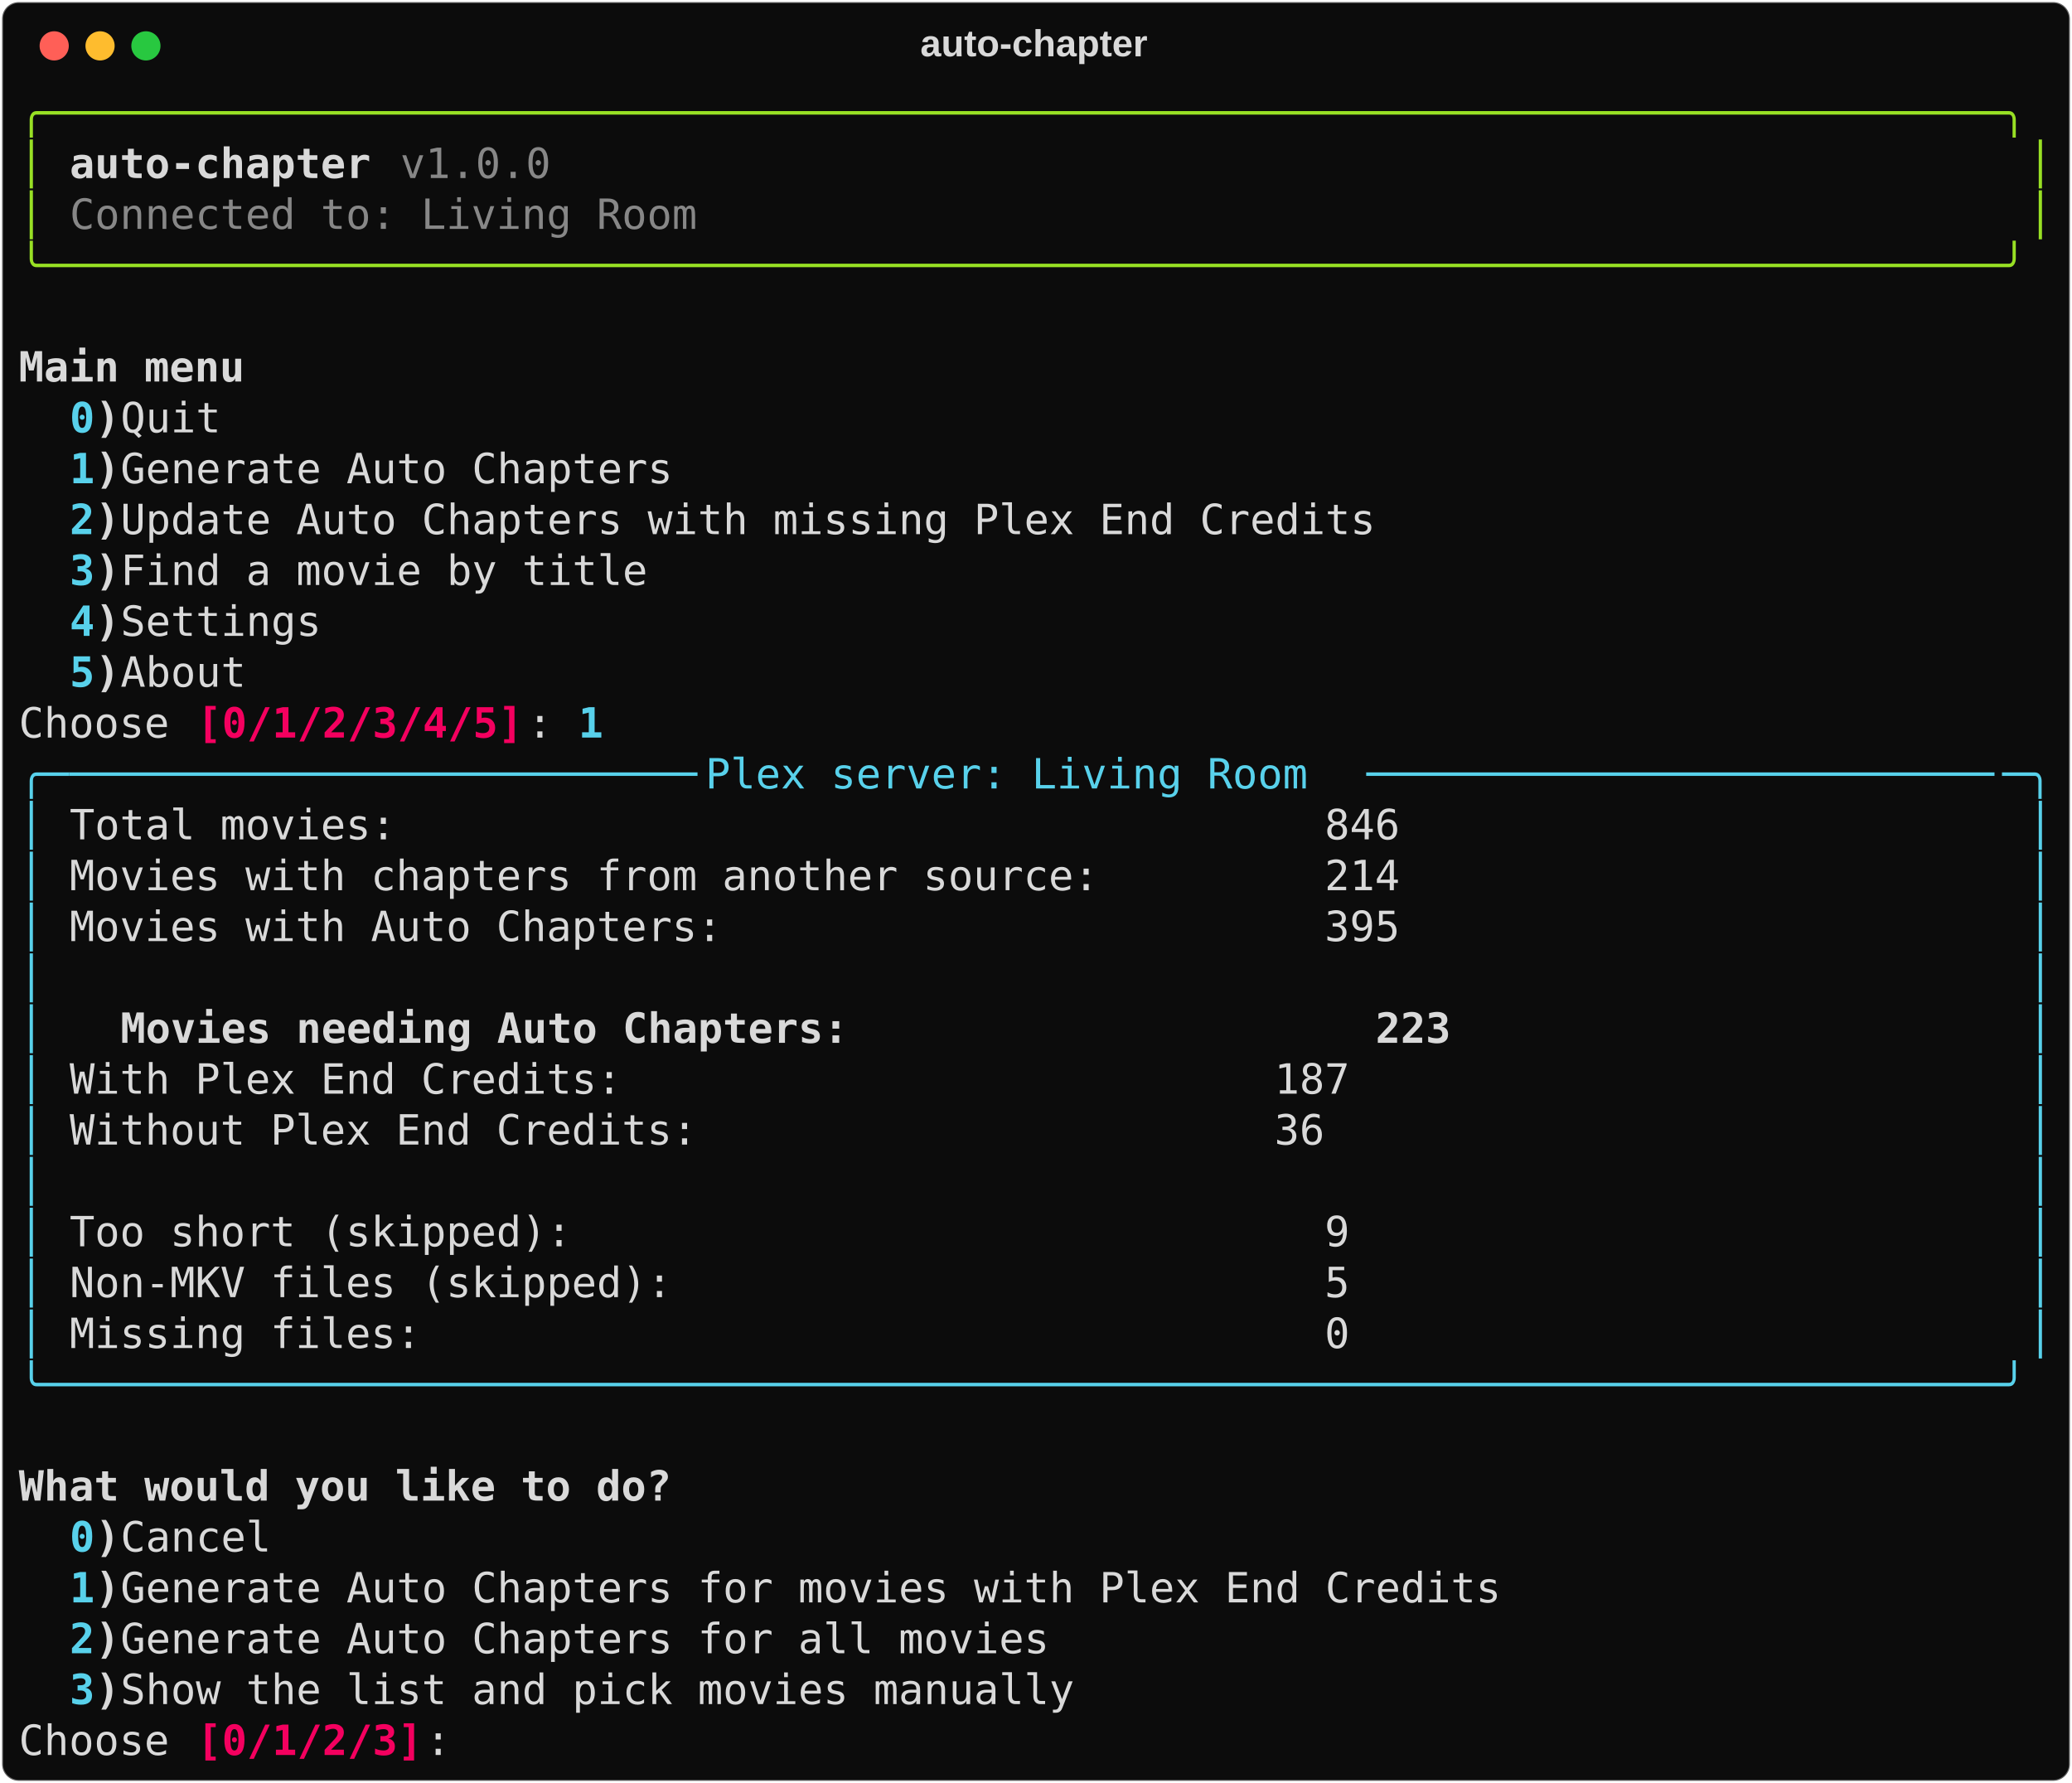
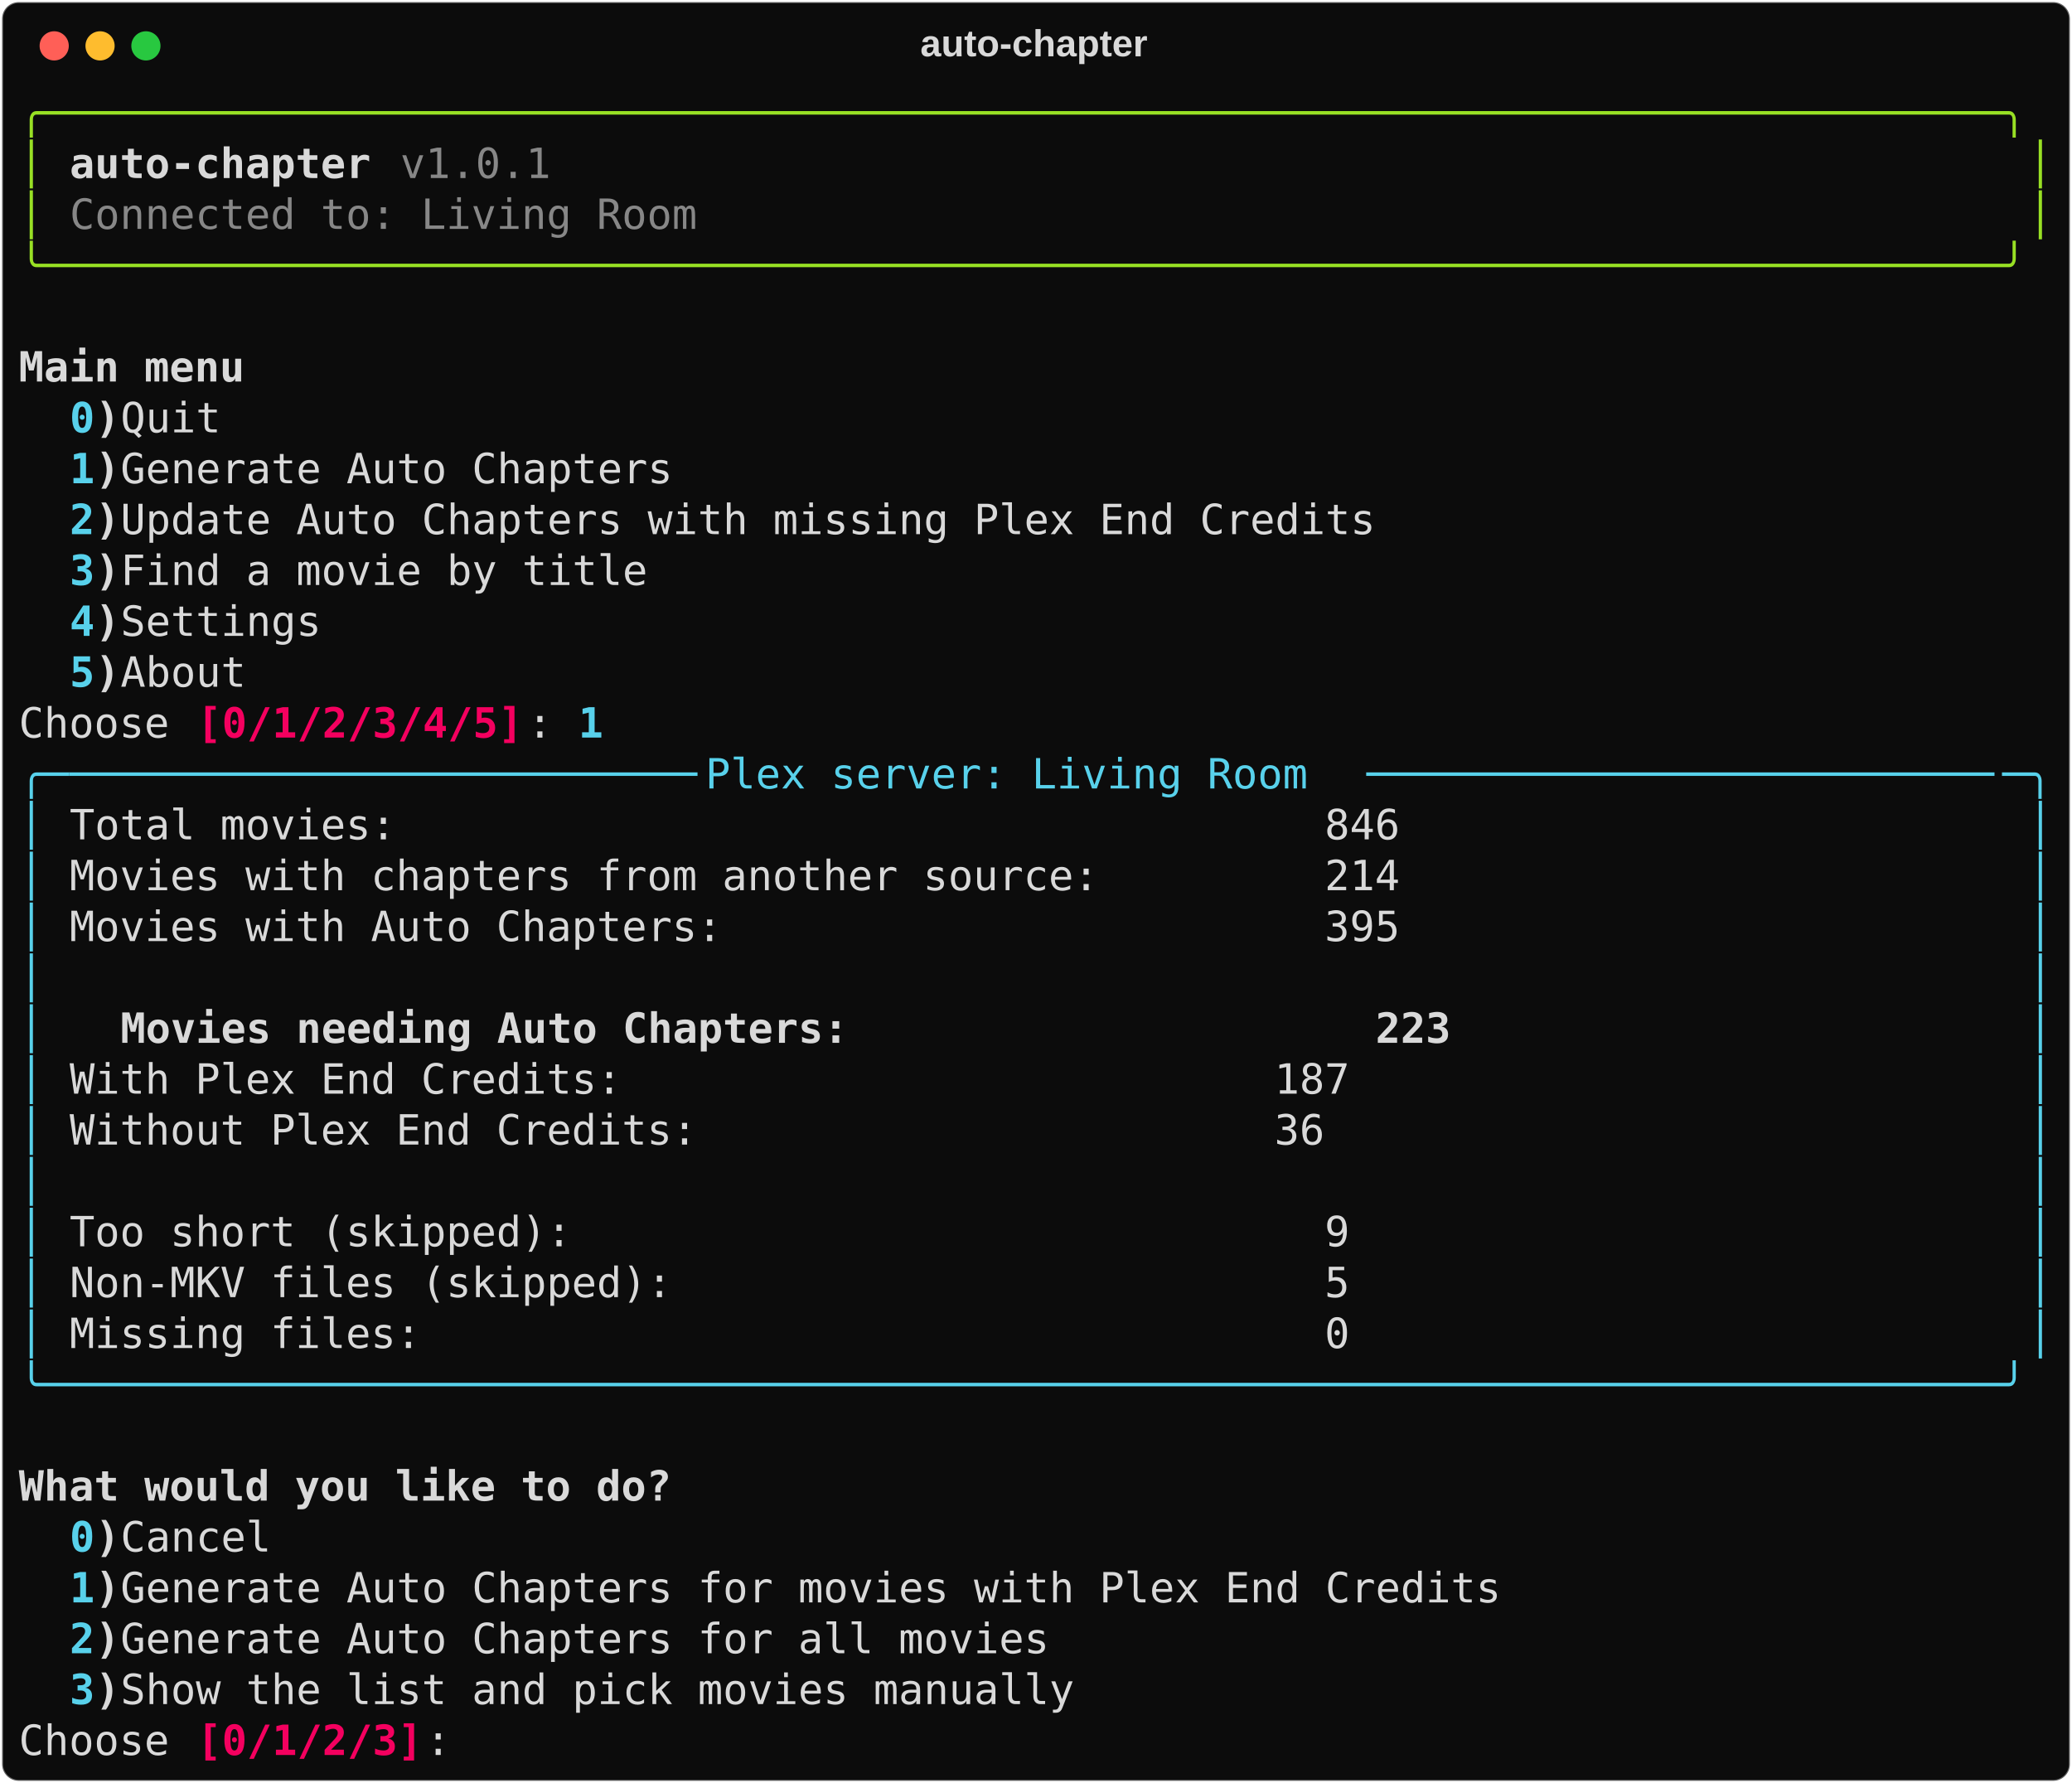
<svg xmlns="http://www.w3.org/2000/svg" class="rich-terminal" viewBox="0 0 994 855.2">
  <style>

    @font-face {
        font-family: "Fira Code";
        src: local("FiraCode-Regular"),
                url("https://cdnjs.cloudflare.com/ajax/libs/firacode/6.2.0/woff2/FiraCode-Regular.woff2") format("woff2"),
                url("https://cdnjs.cloudflare.com/ajax/libs/firacode/6.2.0/woff/FiraCode-Regular.woff") format("woff");
        font-style: normal;
        font-weight: 400;
    }
    @font-face {
        font-family: "Fira Code";
        src: local("FiraCode-Bold"),
                url("https://cdnjs.cloudflare.com/ajax/libs/firacode/6.2.0/woff2/FiraCode-Bold.woff2") format("woff2"),
                url("https://cdnjs.cloudflare.com/ajax/libs/firacode/6.2.0/woff/FiraCode-Bold.woff") format("woff");
        font-style: bold;
        font-weight: 700;
    }

-     .terminal-234040156-matrix {
+     .terminal-744827741-matrix {
        font-family: Fira Code, monospace;
        font-size: 20px;
        line-height: 24.4px;
        font-variant-east-asian: full-width;
    }

-     .terminal-234040156-title {
+     .terminal-744827741-title {
        font-size: 18px;
        font-weight: bold;
        font-family: arial;
    }

-     .terminal-234040156-r1 { fill: #98e024 }
- .terminal-234040156-r2 { fill: #d9d9d9 }
- .terminal-234040156-r3 { fill: #d9d9d9;font-weight: bold }
- .terminal-234040156-r4 { fill: #878787 }
- .terminal-234040156-r5 { fill: #58d1eb;font-weight: bold }
- .terminal-234040156-r6 { fill: #f4005f;font-weight: bold }
- .terminal-234040156-r7 { fill: #58d1eb }
+     .terminal-744827741-r1 { fill: #98e024 }
+ .terminal-744827741-r2 { fill: #d9d9d9 }
+ .terminal-744827741-r3 { fill: #d9d9d9;font-weight: bold }
+ .terminal-744827741-r4 { fill: #878787 }
+ .terminal-744827741-r5 { fill: #58d1eb;font-weight: bold }
+ .terminal-744827741-r6 { fill: #f4005f;font-weight: bold }
+ .terminal-744827741-r7 { fill: #58d1eb }
    </style>
  <defs>
-     <clipPath id="terminal-234040156-clip-terminal">
+     <clipPath id="terminal-744827741-clip-terminal">
      <rect x="0" y="0" width="975.0" height="804.2" />
    </clipPath>
-     <clipPath id="terminal-234040156-line-0">
+     <clipPath id="terminal-744827741-line-0">
      <rect x="0" y="1.5" width="976" height="24.65" />
    </clipPath>
-     <clipPath id="terminal-234040156-line-1">
+     <clipPath id="terminal-744827741-line-1">
      <rect x="0" y="25.9" width="976" height="24.65" />
    </clipPath>
-     <clipPath id="terminal-234040156-line-2">
+     <clipPath id="terminal-744827741-line-2">
      <rect x="0" y="50.3" width="976" height="24.65" />
    </clipPath>
-     <clipPath id="terminal-234040156-line-3">
+     <clipPath id="terminal-744827741-line-3">
      <rect x="0" y="74.7" width="976" height="24.65" />
    </clipPath>
-     <clipPath id="terminal-234040156-line-4">
+     <clipPath id="terminal-744827741-line-4">
      <rect x="0" y="99.1" width="976" height="24.65" />
    </clipPath>
-     <clipPath id="terminal-234040156-line-5">
+     <clipPath id="terminal-744827741-line-5">
      <rect x="0" y="123.5" width="976" height="24.65" />
    </clipPath>
-     <clipPath id="terminal-234040156-line-6">
+     <clipPath id="terminal-744827741-line-6">
      <rect x="0" y="147.9" width="976" height="24.65" />
    </clipPath>
-     <clipPath id="terminal-234040156-line-7">
+     <clipPath id="terminal-744827741-line-7">
      <rect x="0" y="172.3" width="976" height="24.65" />
    </clipPath>
-     <clipPath id="terminal-234040156-line-8">
+     <clipPath id="terminal-744827741-line-8">
      <rect x="0" y="196.7" width="976" height="24.65" />
    </clipPath>
-     <clipPath id="terminal-234040156-line-9">
+     <clipPath id="terminal-744827741-line-9">
      <rect x="0" y="221.1" width="976" height="24.65" />
    </clipPath>
-     <clipPath id="terminal-234040156-line-10">
+     <clipPath id="terminal-744827741-line-10">
      <rect x="0" y="245.5" width="976" height="24.65" />
    </clipPath>
-     <clipPath id="terminal-234040156-line-11">
+     <clipPath id="terminal-744827741-line-11">
      <rect x="0" y="269.9" width="976" height="24.65" />
    </clipPath>
-     <clipPath id="terminal-234040156-line-12">
+     <clipPath id="terminal-744827741-line-12">
      <rect x="0" y="294.3" width="976" height="24.65" />
    </clipPath>
-     <clipPath id="terminal-234040156-line-13">
+     <clipPath id="terminal-744827741-line-13">
      <rect x="0" y="318.7" width="976" height="24.65" />
    </clipPath>
-     <clipPath id="terminal-234040156-line-14">
+     <clipPath id="terminal-744827741-line-14">
      <rect x="0" y="343.1" width="976" height="24.65" />
    </clipPath>
-     <clipPath id="terminal-234040156-line-15">
+     <clipPath id="terminal-744827741-line-15">
      <rect x="0" y="367.5" width="976" height="24.65" />
    </clipPath>
-     <clipPath id="terminal-234040156-line-16">
+     <clipPath id="terminal-744827741-line-16">
      <rect x="0" y="391.9" width="976" height="24.65" />
    </clipPath>
-     <clipPath id="terminal-234040156-line-17">
+     <clipPath id="terminal-744827741-line-17">
      <rect x="0" y="416.3" width="976" height="24.65" />
    </clipPath>
-     <clipPath id="terminal-234040156-line-18">
+     <clipPath id="terminal-744827741-line-18">
      <rect x="0" y="440.7" width="976" height="24.65" />
    </clipPath>
-     <clipPath id="terminal-234040156-line-19">
+     <clipPath id="terminal-744827741-line-19">
      <rect x="0" y="465.1" width="976" height="24.65" />
    </clipPath>
-     <clipPath id="terminal-234040156-line-20">
+     <clipPath id="terminal-744827741-line-20">
      <rect x="0" y="489.5" width="976" height="24.65" />
    </clipPath>
-     <clipPath id="terminal-234040156-line-21">
+     <clipPath id="terminal-744827741-line-21">
      <rect x="0" y="513.9" width="976" height="24.65" />
    </clipPath>
-     <clipPath id="terminal-234040156-line-22">
+     <clipPath id="terminal-744827741-line-22">
      <rect x="0" y="538.3" width="976" height="24.65" />
    </clipPath>
-     <clipPath id="terminal-234040156-line-23">
+     <clipPath id="terminal-744827741-line-23">
      <rect x="0" y="562.7" width="976" height="24.65" />
    </clipPath>
-     <clipPath id="terminal-234040156-line-24">
+     <clipPath id="terminal-744827741-line-24">
      <rect x="0" y="587.1" width="976" height="24.65" />
    </clipPath>
-     <clipPath id="terminal-234040156-line-25">
+     <clipPath id="terminal-744827741-line-25">
      <rect x="0" y="611.5" width="976" height="24.65" />
    </clipPath>
-     <clipPath id="terminal-234040156-line-26">
+     <clipPath id="terminal-744827741-line-26">
      <rect x="0" y="635.9" width="976" height="24.65" />
    </clipPath>
-     <clipPath id="terminal-234040156-line-27">
+     <clipPath id="terminal-744827741-line-27">
      <rect x="0" y="660.3" width="976" height="24.65" />
    </clipPath>
-     <clipPath id="terminal-234040156-line-28">
+     <clipPath id="terminal-744827741-line-28">
      <rect x="0" y="684.7" width="976" height="24.65" />
    </clipPath>
-     <clipPath id="terminal-234040156-line-29">
+     <clipPath id="terminal-744827741-line-29">
      <rect x="0" y="709.1" width="976" height="24.65" />
    </clipPath>
-     <clipPath id="terminal-234040156-line-30">
+     <clipPath id="terminal-744827741-line-30">
      <rect x="0" y="733.5" width="976" height="24.65" />
    </clipPath>
-     <clipPath id="terminal-234040156-line-31">
+     <clipPath id="terminal-744827741-line-31">
      <rect x="0" y="757.9" width="976" height="24.65" />
    </clipPath>
  </defs>
  <rect fill="#0c0c0c" stroke="rgba(255,255,255,0.35)" stroke-width="1" x="1" y="1" width="992" height="853.2" rx="8" />
-   <text class="terminal-234040156-title" fill="#d9d9d9" text-anchor="middle" x="496" y="27">auto-chapter</text>
+   <text class="terminal-744827741-title" fill="#d9d9d9" text-anchor="middle" x="496" y="27">auto-chapter</text>
  <g transform="translate(26,22)">
    <circle cx="0" cy="0" r="7" fill="#ff5f57" />
    <circle cx="22" cy="0" r="7" fill="#febc2e" />
    <circle cx="44" cy="0" r="7" fill="#28c840" />
  </g>
-   <g transform="translate(9, 41)" clip-path="url(#terminal-234040156-clip-terminal)">
-     <g class="terminal-234040156-matrix">
-       <text class="terminal-234040156-r1" x="0" y="20" textLength="976" clip-path="url(#terminal-234040156-line-0)">╭──────────────────────────────────────────────────────────────────────────────╮</text>
-       <text class="terminal-234040156-r2" x="976" y="20" textLength="12.2" clip-path="url(#terminal-234040156-line-0)">
- </text>
-       <text class="terminal-234040156-r1" x="0" y="44.4" textLength="12.2" clip-path="url(#terminal-234040156-line-1)">│</text>
-       <text class="terminal-234040156-r3" x="24.4" y="44.4" textLength="146.4" clip-path="url(#terminal-234040156-line-1)">auto-chapter</text>
-       <text class="terminal-234040156-r4" x="183" y="44.4" textLength="73.2" clip-path="url(#terminal-234040156-line-1)">v1.0.0</text>
-       <text class="terminal-234040156-r1" x="963.8" y="44.4" textLength="12.2" clip-path="url(#terminal-234040156-line-1)">│</text>
-       <text class="terminal-234040156-r2" x="976" y="44.4" textLength="12.2" clip-path="url(#terminal-234040156-line-1)">
- </text>
-       <text class="terminal-234040156-r1" x="0" y="68.8" textLength="12.2" clip-path="url(#terminal-234040156-line-2)">│</text>
-       <text class="terminal-234040156-r4" x="24.4" y="68.8" textLength="305" clip-path="url(#terminal-234040156-line-2)">Connected to: Living Room</text>
-       <text class="terminal-234040156-r1" x="963.8" y="68.8" textLength="12.2" clip-path="url(#terminal-234040156-line-2)">│</text>
-       <text class="terminal-234040156-r2" x="976" y="68.8" textLength="12.2" clip-path="url(#terminal-234040156-line-2)">
- </text>
-       <text class="terminal-234040156-r1" x="0" y="93.2" textLength="976" clip-path="url(#terminal-234040156-line-3)">╰──────────────────────────────────────────────────────────────────────────────╯</text>
-       <text class="terminal-234040156-r2" x="976" y="93.2" textLength="12.2" clip-path="url(#terminal-234040156-line-3)">
- </text>
-       <text class="terminal-234040156-r2" x="976" y="117.6" textLength="12.2" clip-path="url(#terminal-234040156-line-4)">
- </text>
-       <text class="terminal-234040156-r3" x="0" y="142" textLength="109.8" clip-path="url(#terminal-234040156-line-5)">Main menu</text>
-       <text class="terminal-234040156-r2" x="976" y="142" textLength="12.2" clip-path="url(#terminal-234040156-line-5)">
- </text>
-       <text class="terminal-234040156-r5" x="24.4" y="166.4" textLength="12.2" clip-path="url(#terminal-234040156-line-6)">0</text>
-       <text class="terminal-234040156-r3" x="36.6" y="166.4" textLength="12.2" clip-path="url(#terminal-234040156-line-6)">)</text>
-       <text class="terminal-234040156-r2" x="48.8" y="166.4" textLength="61" clip-path="url(#terminal-234040156-line-6)"> Quit</text>
-       <text class="terminal-234040156-r2" x="976" y="166.4" textLength="12.2" clip-path="url(#terminal-234040156-line-6)">
- </text>
-       <text class="terminal-234040156-r5" x="24.4" y="190.8" textLength="12.2" clip-path="url(#terminal-234040156-line-7)">1</text>
-       <text class="terminal-234040156-r3" x="36.6" y="190.8" textLength="12.2" clip-path="url(#terminal-234040156-line-7)">)</text>
-       <text class="terminal-234040156-r2" x="48.8" y="190.8" textLength="280.6" clip-path="url(#terminal-234040156-line-7)"> Generate Auto Chapters</text>
-       <text class="terminal-234040156-r2" x="976" y="190.8" textLength="12.2" clip-path="url(#terminal-234040156-line-7)">
- </text>
-       <text class="terminal-234040156-r5" x="24.4" y="215.2" textLength="12.2" clip-path="url(#terminal-234040156-line-8)">2</text>
-       <text class="terminal-234040156-r3" x="36.6" y="215.2" textLength="12.2" clip-path="url(#terminal-234040156-line-8)">)</text>
-       <text class="terminal-234040156-r2" x="48.8" y="215.2" textLength="622.2" clip-path="url(#terminal-234040156-line-8)"> Update Auto Chapters with missing Plex End Credits</text>
-       <text class="terminal-234040156-r2" x="976" y="215.2" textLength="12.2" clip-path="url(#terminal-234040156-line-8)">
- </text>
-       <text class="terminal-234040156-r5" x="24.4" y="239.6" textLength="12.2" clip-path="url(#terminal-234040156-line-9)">3</text>
-       <text class="terminal-234040156-r3" x="36.6" y="239.6" textLength="12.2" clip-path="url(#terminal-234040156-line-9)">)</text>
-       <text class="terminal-234040156-r2" x="48.8" y="239.6" textLength="268.4" clip-path="url(#terminal-234040156-line-9)"> Find a movie by title</text>
-       <text class="terminal-234040156-r2" x="976" y="239.6" textLength="12.2" clip-path="url(#terminal-234040156-line-9)">
- </text>
-       <text class="terminal-234040156-r5" x="24.4" y="264" textLength="12.2" clip-path="url(#terminal-234040156-line-10)">4</text>
-       <text class="terminal-234040156-r3" x="36.6" y="264" textLength="12.2" clip-path="url(#terminal-234040156-line-10)">)</text>
-       <text class="terminal-234040156-r2" x="48.8" y="264" textLength="109.8" clip-path="url(#terminal-234040156-line-10)"> Settings</text>
-       <text class="terminal-234040156-r2" x="976" y="264" textLength="12.2" clip-path="url(#terminal-234040156-line-10)">
- </text>
-       <text class="terminal-234040156-r5" x="24.4" y="288.4" textLength="12.2" clip-path="url(#terminal-234040156-line-11)">5</text>
-       <text class="terminal-234040156-r3" x="36.6" y="288.4" textLength="12.2" clip-path="url(#terminal-234040156-line-11)">)</text>
-       <text class="terminal-234040156-r2" x="48.8" y="288.4" textLength="73.2" clip-path="url(#terminal-234040156-line-11)"> About</text>
-       <text class="terminal-234040156-r2" x="976" y="288.4" textLength="12.2" clip-path="url(#terminal-234040156-line-11)">
- </text>
-       <text class="terminal-234040156-r2" x="0" y="312.8" textLength="85.4" clip-path="url(#terminal-234040156-line-12)">Choose </text>
-       <text class="terminal-234040156-r6" x="85.4" y="312.8" textLength="158.6" clip-path="url(#terminal-234040156-line-12)">[0/1/2/3/4/5]</text>
-       <text class="terminal-234040156-r2" x="244" y="312.8" textLength="24.4" clip-path="url(#terminal-234040156-line-12)">: </text>
-       <text class="terminal-234040156-r5" x="268.4" y="312.8" textLength="12.2" clip-path="url(#terminal-234040156-line-12)">1</text>
-       <text class="terminal-234040156-r2" x="976" y="312.8" textLength="12.2" clip-path="url(#terminal-234040156-line-12)">
- </text>
-       <text class="terminal-234040156-r7" x="0" y="337.2" textLength="24.4" clip-path="url(#terminal-234040156-line-13)">╭─</text>
-       <text class="terminal-234040156-r7" x="24.4" y="337.2" textLength="305" clip-path="url(#terminal-234040156-line-13)">─────────────────────────</text>
-       <text class="terminal-234040156-r7" x="329.4" y="337.2" textLength="317.2" clip-path="url(#terminal-234040156-line-13)"> Plex server: Living Room </text>
-       <text class="terminal-234040156-r7" x="646.6" y="337.2" textLength="305" clip-path="url(#terminal-234040156-line-13)">─────────────────────────</text>
-       <text class="terminal-234040156-r7" x="951.6" y="337.2" textLength="24.4" clip-path="url(#terminal-234040156-line-13)">─╮</text>
-       <text class="terminal-234040156-r2" x="976" y="337.2" textLength="12.2" clip-path="url(#terminal-234040156-line-13)">
- </text>
-       <text class="terminal-234040156-r7" x="0" y="361.6" textLength="12.2" clip-path="url(#terminal-234040156-line-14)">│</text>
-       <text class="terminal-234040156-r2" x="24.4" y="361.6" textLength="671" clip-path="url(#terminal-234040156-line-14)">  Total movies:                                     846</text>
-       <text class="terminal-234040156-r7" x="963.8" y="361.6" textLength="12.2" clip-path="url(#terminal-234040156-line-14)">│</text>
-       <text class="terminal-234040156-r2" x="976" y="361.6" textLength="12.2" clip-path="url(#terminal-234040156-line-14)">
- </text>
-       <text class="terminal-234040156-r7" x="0" y="386" textLength="12.2" clip-path="url(#terminal-234040156-line-15)">│</text>
-       <text class="terminal-234040156-r2" x="24.4" y="386" textLength="671" clip-path="url(#terminal-234040156-line-15)">  Movies with chapters from another source:         214</text>
-       <text class="terminal-234040156-r7" x="963.8" y="386" textLength="12.2" clip-path="url(#terminal-234040156-line-15)">│</text>
-       <text class="terminal-234040156-r2" x="976" y="386" textLength="12.2" clip-path="url(#terminal-234040156-line-15)">
- </text>
-       <text class="terminal-234040156-r7" x="0" y="410.4" textLength="12.2" clip-path="url(#terminal-234040156-line-16)">│</text>
-       <text class="terminal-234040156-r2" x="24.4" y="410.4" textLength="671" clip-path="url(#terminal-234040156-line-16)">  Movies with Auto Chapters:                        395</text>
-       <text class="terminal-234040156-r7" x="963.8" y="410.4" textLength="12.2" clip-path="url(#terminal-234040156-line-16)">│</text>
-       <text class="terminal-234040156-r2" x="976" y="410.4" textLength="12.2" clip-path="url(#terminal-234040156-line-16)">
- </text>
-       <text class="terminal-234040156-r7" x="0" y="434.8" textLength="12.2" clip-path="url(#terminal-234040156-line-17)">│</text>
-       <text class="terminal-234040156-r7" x="963.8" y="434.8" textLength="12.2" clip-path="url(#terminal-234040156-line-17)">│</text>
-       <text class="terminal-234040156-r2" x="976" y="434.8" textLength="12.2" clip-path="url(#terminal-234040156-line-17)">
- </text>
-       <text class="terminal-234040156-r7" x="0" y="459.2" textLength="12.2" clip-path="url(#terminal-234040156-line-18)">│</text>
-       <text class="terminal-234040156-r3" x="48.8" y="459.2" textLength="646.6" clip-path="url(#terminal-234040156-line-18)">Movies needing Auto Chapters:                     223</text>
-       <text class="terminal-234040156-r7" x="963.8" y="459.2" textLength="12.2" clip-path="url(#terminal-234040156-line-18)">│</text>
-       <text class="terminal-234040156-r2" x="976" y="459.2" textLength="12.2" clip-path="url(#terminal-234040156-line-18)">
- </text>
-       <text class="terminal-234040156-r7" x="0" y="483.6" textLength="12.2" clip-path="url(#terminal-234040156-line-19)">│</text>
-       <text class="terminal-234040156-r2" x="24.4" y="483.6" textLength="671" clip-path="url(#terminal-234040156-line-19)">    With Plex End Credits:                          187</text>
-       <text class="terminal-234040156-r7" x="963.8" y="483.6" textLength="12.2" clip-path="url(#terminal-234040156-line-19)">│</text>
-       <text class="terminal-234040156-r2" x="976" y="483.6" textLength="12.2" clip-path="url(#terminal-234040156-line-19)">
- </text>
-       <text class="terminal-234040156-r7" x="0" y="508" textLength="12.2" clip-path="url(#terminal-234040156-line-20)">│</text>
-       <text class="terminal-234040156-r2" x="24.4" y="508" textLength="658.8" clip-path="url(#terminal-234040156-line-20)">    Without Plex End Credits:                       36</text>
-       <text class="terminal-234040156-r7" x="963.8" y="508" textLength="12.2" clip-path="url(#terminal-234040156-line-20)">│</text>
-       <text class="terminal-234040156-r2" x="976" y="508" textLength="12.2" clip-path="url(#terminal-234040156-line-20)">
- </text>
-       <text class="terminal-234040156-r7" x="0" y="532.4" textLength="12.2" clip-path="url(#terminal-234040156-line-21)">│</text>
-       <text class="terminal-234040156-r7" x="963.8" y="532.4" textLength="12.2" clip-path="url(#terminal-234040156-line-21)">│</text>
-       <text class="terminal-234040156-r2" x="976" y="532.4" textLength="12.2" clip-path="url(#terminal-234040156-line-21)">
- </text>
-       <text class="terminal-234040156-r7" x="0" y="556.8" textLength="12.2" clip-path="url(#terminal-234040156-line-22)">│</text>
-       <text class="terminal-234040156-r2" x="24.4" y="556.8" textLength="646.6" clip-path="url(#terminal-234040156-line-22)">  Too short (skipped):                              9</text>
-       <text class="terminal-234040156-r7" x="963.8" y="556.8" textLength="12.2" clip-path="url(#terminal-234040156-line-22)">│</text>
-       <text class="terminal-234040156-r2" x="976" y="556.8" textLength="12.2" clip-path="url(#terminal-234040156-line-22)">
- </text>
-       <text class="terminal-234040156-r7" x="0" y="581.2" textLength="12.2" clip-path="url(#terminal-234040156-line-23)">│</text>
-       <text class="terminal-234040156-r2" x="24.4" y="581.2" textLength="646.6" clip-path="url(#terminal-234040156-line-23)">  Non-MKV files (skipped):                          5</text>
-       <text class="terminal-234040156-r7" x="963.8" y="581.2" textLength="12.2" clip-path="url(#terminal-234040156-line-23)">│</text>
-       <text class="terminal-234040156-r2" x="976" y="581.2" textLength="12.2" clip-path="url(#terminal-234040156-line-23)">
- </text>
-       <text class="terminal-234040156-r7" x="0" y="605.6" textLength="12.2" clip-path="url(#terminal-234040156-line-24)">│</text>
-       <text class="terminal-234040156-r2" x="24.4" y="605.6" textLength="646.6" clip-path="url(#terminal-234040156-line-24)">  Missing files:                                    0</text>
-       <text class="terminal-234040156-r7" x="963.8" y="605.6" textLength="12.2" clip-path="url(#terminal-234040156-line-24)">│</text>
-       <text class="terminal-234040156-r2" x="976" y="605.6" textLength="12.2" clip-path="url(#terminal-234040156-line-24)">
- </text>
-       <text class="terminal-234040156-r7" x="0" y="630" textLength="976" clip-path="url(#terminal-234040156-line-25)">╰──────────────────────────────────────────────────────────────────────────────╯</text>
-       <text class="terminal-234040156-r2" x="976" y="630" textLength="12.2" clip-path="url(#terminal-234040156-line-25)">
- </text>
-       <text class="terminal-234040156-r2" x="976" y="654.4" textLength="12.2" clip-path="url(#terminal-234040156-line-26)">
- </text>
-       <text class="terminal-234040156-r3" x="0" y="678.8" textLength="317.2" clip-path="url(#terminal-234040156-line-27)">What would you like to do?</text>
-       <text class="terminal-234040156-r2" x="976" y="678.8" textLength="12.2" clip-path="url(#terminal-234040156-line-27)">
- </text>
-       <text class="terminal-234040156-r5" x="24.4" y="703.2" textLength="12.2" clip-path="url(#terminal-234040156-line-28)">0</text>
-       <text class="terminal-234040156-r3" x="36.6" y="703.2" textLength="12.2" clip-path="url(#terminal-234040156-line-28)">)</text>
-       <text class="terminal-234040156-r2" x="48.8" y="703.2" textLength="85.4" clip-path="url(#terminal-234040156-line-28)"> Cancel</text>
-       <text class="terminal-234040156-r2" x="976" y="703.2" textLength="12.2" clip-path="url(#terminal-234040156-line-28)">
- </text>
-       <text class="terminal-234040156-r5" x="24.4" y="727.6" textLength="12.2" clip-path="url(#terminal-234040156-line-29)">1</text>
-       <text class="terminal-234040156-r3" x="36.6" y="727.6" textLength="12.2" clip-path="url(#terminal-234040156-line-29)">)</text>
-       <text class="terminal-234040156-r2" x="48.8" y="727.6" textLength="683.2" clip-path="url(#terminal-234040156-line-29)"> Generate Auto Chapters for movies with Plex End Credits</text>
-       <text class="terminal-234040156-r2" x="976" y="727.6" textLength="12.2" clip-path="url(#terminal-234040156-line-29)">
- </text>
-       <text class="terminal-234040156-r5" x="24.4" y="752" textLength="12.2" clip-path="url(#terminal-234040156-line-30)">2</text>
-       <text class="terminal-234040156-r3" x="36.6" y="752" textLength="12.2" clip-path="url(#terminal-234040156-line-30)">)</text>
-       <text class="terminal-234040156-r2" x="48.8" y="752" textLength="463.6" clip-path="url(#terminal-234040156-line-30)"> Generate Auto Chapters for all movies</text>
-       <text class="terminal-234040156-r2" x="976" y="752" textLength="12.2" clip-path="url(#terminal-234040156-line-30)">
- </text>
-       <text class="terminal-234040156-r5" x="24.4" y="776.4" textLength="12.2" clip-path="url(#terminal-234040156-line-31)">3</text>
-       <text class="terminal-234040156-r3" x="36.6" y="776.4" textLength="12.2" clip-path="url(#terminal-234040156-line-31)">)</text>
-       <text class="terminal-234040156-r2" x="48.8" y="776.4" textLength="475.8" clip-path="url(#terminal-234040156-line-31)"> Show the list and pick movies manually</text>
-       <text class="terminal-234040156-r2" x="976" y="776.4" textLength="12.2" clip-path="url(#terminal-234040156-line-31)">
- </text>
-       <text class="terminal-234040156-r2" x="0" y="800.8" textLength="85.4" clip-path="url(#terminal-234040156-line-32)">Choose </text>
-       <text class="terminal-234040156-r6" x="85.4" y="800.8" textLength="109.8" clip-path="url(#terminal-234040156-line-32)">[0/1/2/3]</text>
-       <text class="terminal-234040156-r2" x="195.2" y="800.8" textLength="24.4" clip-path="url(#terminal-234040156-line-32)">: </text>
-       <text class="terminal-234040156-r2" x="976" y="800.8" textLength="12.2" clip-path="url(#terminal-234040156-line-32)">
+   <g transform="translate(9, 41)" clip-path="url(#terminal-744827741-clip-terminal)">
+     <g class="terminal-744827741-matrix">
+       <text class="terminal-744827741-r1" x="0" y="20" textLength="976" clip-path="url(#terminal-744827741-line-0)">╭──────────────────────────────────────────────────────────────────────────────╮</text>
+       <text class="terminal-744827741-r2" x="976" y="20" textLength="12.2" clip-path="url(#terminal-744827741-line-0)">
+ </text>
+       <text class="terminal-744827741-r1" x="0" y="44.4" textLength="12.2" clip-path="url(#terminal-744827741-line-1)">│</text>
+       <text class="terminal-744827741-r3" x="24.4" y="44.4" textLength="146.4" clip-path="url(#terminal-744827741-line-1)">auto-chapter</text>
+       <text class="terminal-744827741-r4" x="183" y="44.4" textLength="73.2" clip-path="url(#terminal-744827741-line-1)">v1.0.1</text>
+       <text class="terminal-744827741-r1" x="963.8" y="44.4" textLength="12.2" clip-path="url(#terminal-744827741-line-1)">│</text>
+       <text class="terminal-744827741-r2" x="976" y="44.4" textLength="12.2" clip-path="url(#terminal-744827741-line-1)">
+ </text>
+       <text class="terminal-744827741-r1" x="0" y="68.8" textLength="12.2" clip-path="url(#terminal-744827741-line-2)">│</text>
+       <text class="terminal-744827741-r4" x="24.4" y="68.8" textLength="305" clip-path="url(#terminal-744827741-line-2)">Connected to: Living Room</text>
+       <text class="terminal-744827741-r1" x="963.8" y="68.8" textLength="12.2" clip-path="url(#terminal-744827741-line-2)">│</text>
+       <text class="terminal-744827741-r2" x="976" y="68.8" textLength="12.2" clip-path="url(#terminal-744827741-line-2)">
+ </text>
+       <text class="terminal-744827741-r1" x="0" y="93.2" textLength="976" clip-path="url(#terminal-744827741-line-3)">╰──────────────────────────────────────────────────────────────────────────────╯</text>
+       <text class="terminal-744827741-r2" x="976" y="93.2" textLength="12.2" clip-path="url(#terminal-744827741-line-3)">
+ </text>
+       <text class="terminal-744827741-r2" x="976" y="117.6" textLength="12.2" clip-path="url(#terminal-744827741-line-4)">
+ </text>
+       <text class="terminal-744827741-r3" x="0" y="142" textLength="109.8" clip-path="url(#terminal-744827741-line-5)">Main menu</text>
+       <text class="terminal-744827741-r2" x="976" y="142" textLength="12.2" clip-path="url(#terminal-744827741-line-5)">
+ </text>
+       <text class="terminal-744827741-r5" x="24.4" y="166.4" textLength="12.2" clip-path="url(#terminal-744827741-line-6)">0</text>
+       <text class="terminal-744827741-r3" x="36.6" y="166.4" textLength="12.2" clip-path="url(#terminal-744827741-line-6)">)</text>
+       <text class="terminal-744827741-r2" x="48.8" y="166.4" textLength="61" clip-path="url(#terminal-744827741-line-6)"> Quit</text>
+       <text class="terminal-744827741-r2" x="976" y="166.4" textLength="12.2" clip-path="url(#terminal-744827741-line-6)">
+ </text>
+       <text class="terminal-744827741-r5" x="24.4" y="190.8" textLength="12.2" clip-path="url(#terminal-744827741-line-7)">1</text>
+       <text class="terminal-744827741-r3" x="36.6" y="190.8" textLength="12.2" clip-path="url(#terminal-744827741-line-7)">)</text>
+       <text class="terminal-744827741-r2" x="48.8" y="190.8" textLength="280.6" clip-path="url(#terminal-744827741-line-7)"> Generate Auto Chapters</text>
+       <text class="terminal-744827741-r2" x="976" y="190.8" textLength="12.2" clip-path="url(#terminal-744827741-line-7)">
+ </text>
+       <text class="terminal-744827741-r5" x="24.4" y="215.2" textLength="12.2" clip-path="url(#terminal-744827741-line-8)">2</text>
+       <text class="terminal-744827741-r3" x="36.6" y="215.2" textLength="12.2" clip-path="url(#terminal-744827741-line-8)">)</text>
+       <text class="terminal-744827741-r2" x="48.8" y="215.2" textLength="622.2" clip-path="url(#terminal-744827741-line-8)"> Update Auto Chapters with missing Plex End Credits</text>
+       <text class="terminal-744827741-r2" x="976" y="215.2" textLength="12.2" clip-path="url(#terminal-744827741-line-8)">
+ </text>
+       <text class="terminal-744827741-r5" x="24.4" y="239.6" textLength="12.2" clip-path="url(#terminal-744827741-line-9)">3</text>
+       <text class="terminal-744827741-r3" x="36.6" y="239.6" textLength="12.2" clip-path="url(#terminal-744827741-line-9)">)</text>
+       <text class="terminal-744827741-r2" x="48.8" y="239.6" textLength="268.4" clip-path="url(#terminal-744827741-line-9)"> Find a movie by title</text>
+       <text class="terminal-744827741-r2" x="976" y="239.6" textLength="12.2" clip-path="url(#terminal-744827741-line-9)">
+ </text>
+       <text class="terminal-744827741-r5" x="24.4" y="264" textLength="12.2" clip-path="url(#terminal-744827741-line-10)">4</text>
+       <text class="terminal-744827741-r3" x="36.6" y="264" textLength="12.2" clip-path="url(#terminal-744827741-line-10)">)</text>
+       <text class="terminal-744827741-r2" x="48.8" y="264" textLength="109.8" clip-path="url(#terminal-744827741-line-10)"> Settings</text>
+       <text class="terminal-744827741-r2" x="976" y="264" textLength="12.2" clip-path="url(#terminal-744827741-line-10)">
+ </text>
+       <text class="terminal-744827741-r5" x="24.4" y="288.4" textLength="12.2" clip-path="url(#terminal-744827741-line-11)">5</text>
+       <text class="terminal-744827741-r3" x="36.6" y="288.4" textLength="12.2" clip-path="url(#terminal-744827741-line-11)">)</text>
+       <text class="terminal-744827741-r2" x="48.8" y="288.4" textLength="73.2" clip-path="url(#terminal-744827741-line-11)"> About</text>
+       <text class="terminal-744827741-r2" x="976" y="288.4" textLength="12.2" clip-path="url(#terminal-744827741-line-11)">
+ </text>
+       <text class="terminal-744827741-r2" x="0" y="312.8" textLength="85.4" clip-path="url(#terminal-744827741-line-12)">Choose </text>
+       <text class="terminal-744827741-r6" x="85.4" y="312.8" textLength="158.6" clip-path="url(#terminal-744827741-line-12)">[0/1/2/3/4/5]</text>
+       <text class="terminal-744827741-r2" x="244" y="312.8" textLength="24.4" clip-path="url(#terminal-744827741-line-12)">: </text>
+       <text class="terminal-744827741-r5" x="268.4" y="312.8" textLength="12.2" clip-path="url(#terminal-744827741-line-12)">1</text>
+       <text class="terminal-744827741-r2" x="976" y="312.8" textLength="12.2" clip-path="url(#terminal-744827741-line-12)">
+ </text>
+       <text class="terminal-744827741-r7" x="0" y="337.2" textLength="24.4" clip-path="url(#terminal-744827741-line-13)">╭─</text>
+       <text class="terminal-744827741-r7" x="24.4" y="337.2" textLength="305" clip-path="url(#terminal-744827741-line-13)">─────────────────────────</text>
+       <text class="terminal-744827741-r7" x="329.4" y="337.2" textLength="317.2" clip-path="url(#terminal-744827741-line-13)"> Plex server: Living Room </text>
+       <text class="terminal-744827741-r7" x="646.6" y="337.2" textLength="305" clip-path="url(#terminal-744827741-line-13)">─────────────────────────</text>
+       <text class="terminal-744827741-r7" x="951.6" y="337.2" textLength="24.4" clip-path="url(#terminal-744827741-line-13)">─╮</text>
+       <text class="terminal-744827741-r2" x="976" y="337.2" textLength="12.2" clip-path="url(#terminal-744827741-line-13)">
+ </text>
+       <text class="terminal-744827741-r7" x="0" y="361.6" textLength="12.2" clip-path="url(#terminal-744827741-line-14)">│</text>
+       <text class="terminal-744827741-r2" x="24.4" y="361.6" textLength="671" clip-path="url(#terminal-744827741-line-14)">  Total movies:                                     846</text>
+       <text class="terminal-744827741-r7" x="963.8" y="361.6" textLength="12.2" clip-path="url(#terminal-744827741-line-14)">│</text>
+       <text class="terminal-744827741-r2" x="976" y="361.6" textLength="12.2" clip-path="url(#terminal-744827741-line-14)">
+ </text>
+       <text class="terminal-744827741-r7" x="0" y="386" textLength="12.2" clip-path="url(#terminal-744827741-line-15)">│</text>
+       <text class="terminal-744827741-r2" x="24.4" y="386" textLength="671" clip-path="url(#terminal-744827741-line-15)">  Movies with chapters from another source:         214</text>
+       <text class="terminal-744827741-r7" x="963.8" y="386" textLength="12.2" clip-path="url(#terminal-744827741-line-15)">│</text>
+       <text class="terminal-744827741-r2" x="976" y="386" textLength="12.2" clip-path="url(#terminal-744827741-line-15)">
+ </text>
+       <text class="terminal-744827741-r7" x="0" y="410.4" textLength="12.2" clip-path="url(#terminal-744827741-line-16)">│</text>
+       <text class="terminal-744827741-r2" x="24.4" y="410.4" textLength="671" clip-path="url(#terminal-744827741-line-16)">  Movies with Auto Chapters:                        395</text>
+       <text class="terminal-744827741-r7" x="963.8" y="410.4" textLength="12.2" clip-path="url(#terminal-744827741-line-16)">│</text>
+       <text class="terminal-744827741-r2" x="976" y="410.4" textLength="12.2" clip-path="url(#terminal-744827741-line-16)">
+ </text>
+       <text class="terminal-744827741-r7" x="0" y="434.8" textLength="12.2" clip-path="url(#terminal-744827741-line-17)">│</text>
+       <text class="terminal-744827741-r7" x="963.8" y="434.8" textLength="12.2" clip-path="url(#terminal-744827741-line-17)">│</text>
+       <text class="terminal-744827741-r2" x="976" y="434.8" textLength="12.2" clip-path="url(#terminal-744827741-line-17)">
+ </text>
+       <text class="terminal-744827741-r7" x="0" y="459.2" textLength="12.2" clip-path="url(#terminal-744827741-line-18)">│</text>
+       <text class="terminal-744827741-r3" x="48.8" y="459.2" textLength="646.6" clip-path="url(#terminal-744827741-line-18)">Movies needing Auto Chapters:                     223</text>
+       <text class="terminal-744827741-r7" x="963.8" y="459.2" textLength="12.2" clip-path="url(#terminal-744827741-line-18)">│</text>
+       <text class="terminal-744827741-r2" x="976" y="459.2" textLength="12.2" clip-path="url(#terminal-744827741-line-18)">
+ </text>
+       <text class="terminal-744827741-r7" x="0" y="483.6" textLength="12.2" clip-path="url(#terminal-744827741-line-19)">│</text>
+       <text class="terminal-744827741-r2" x="24.4" y="483.6" textLength="671" clip-path="url(#terminal-744827741-line-19)">    With Plex End Credits:                          187</text>
+       <text class="terminal-744827741-r7" x="963.8" y="483.6" textLength="12.2" clip-path="url(#terminal-744827741-line-19)">│</text>
+       <text class="terminal-744827741-r2" x="976" y="483.6" textLength="12.2" clip-path="url(#terminal-744827741-line-19)">
+ </text>
+       <text class="terminal-744827741-r7" x="0" y="508" textLength="12.2" clip-path="url(#terminal-744827741-line-20)">│</text>
+       <text class="terminal-744827741-r2" x="24.4" y="508" textLength="658.8" clip-path="url(#terminal-744827741-line-20)">    Without Plex End Credits:                       36</text>
+       <text class="terminal-744827741-r7" x="963.8" y="508" textLength="12.2" clip-path="url(#terminal-744827741-line-20)">│</text>
+       <text class="terminal-744827741-r2" x="976" y="508" textLength="12.2" clip-path="url(#terminal-744827741-line-20)">
+ </text>
+       <text class="terminal-744827741-r7" x="0" y="532.4" textLength="12.2" clip-path="url(#terminal-744827741-line-21)">│</text>
+       <text class="terminal-744827741-r7" x="963.8" y="532.4" textLength="12.2" clip-path="url(#terminal-744827741-line-21)">│</text>
+       <text class="terminal-744827741-r2" x="976" y="532.4" textLength="12.2" clip-path="url(#terminal-744827741-line-21)">
+ </text>
+       <text class="terminal-744827741-r7" x="0" y="556.8" textLength="12.2" clip-path="url(#terminal-744827741-line-22)">│</text>
+       <text class="terminal-744827741-r2" x="24.4" y="556.8" textLength="646.6" clip-path="url(#terminal-744827741-line-22)">  Too short (skipped):                              9</text>
+       <text class="terminal-744827741-r7" x="963.8" y="556.8" textLength="12.2" clip-path="url(#terminal-744827741-line-22)">│</text>
+       <text class="terminal-744827741-r2" x="976" y="556.8" textLength="12.2" clip-path="url(#terminal-744827741-line-22)">
+ </text>
+       <text class="terminal-744827741-r7" x="0" y="581.2" textLength="12.2" clip-path="url(#terminal-744827741-line-23)">│</text>
+       <text class="terminal-744827741-r2" x="24.4" y="581.2" textLength="646.6" clip-path="url(#terminal-744827741-line-23)">  Non-MKV files (skipped):                          5</text>
+       <text class="terminal-744827741-r7" x="963.8" y="581.2" textLength="12.2" clip-path="url(#terminal-744827741-line-23)">│</text>
+       <text class="terminal-744827741-r2" x="976" y="581.2" textLength="12.2" clip-path="url(#terminal-744827741-line-23)">
+ </text>
+       <text class="terminal-744827741-r7" x="0" y="605.6" textLength="12.2" clip-path="url(#terminal-744827741-line-24)">│</text>
+       <text class="terminal-744827741-r2" x="24.4" y="605.6" textLength="646.6" clip-path="url(#terminal-744827741-line-24)">  Missing files:                                    0</text>
+       <text class="terminal-744827741-r7" x="963.8" y="605.6" textLength="12.2" clip-path="url(#terminal-744827741-line-24)">│</text>
+       <text class="terminal-744827741-r2" x="976" y="605.6" textLength="12.2" clip-path="url(#terminal-744827741-line-24)">
+ </text>
+       <text class="terminal-744827741-r7" x="0" y="630" textLength="976" clip-path="url(#terminal-744827741-line-25)">╰──────────────────────────────────────────────────────────────────────────────╯</text>
+       <text class="terminal-744827741-r2" x="976" y="630" textLength="12.2" clip-path="url(#terminal-744827741-line-25)">
+ </text>
+       <text class="terminal-744827741-r2" x="976" y="654.4" textLength="12.2" clip-path="url(#terminal-744827741-line-26)">
+ </text>
+       <text class="terminal-744827741-r3" x="0" y="678.8" textLength="317.2" clip-path="url(#terminal-744827741-line-27)">What would you like to do?</text>
+       <text class="terminal-744827741-r2" x="976" y="678.8" textLength="12.2" clip-path="url(#terminal-744827741-line-27)">
+ </text>
+       <text class="terminal-744827741-r5" x="24.4" y="703.2" textLength="12.2" clip-path="url(#terminal-744827741-line-28)">0</text>
+       <text class="terminal-744827741-r3" x="36.6" y="703.2" textLength="12.2" clip-path="url(#terminal-744827741-line-28)">)</text>
+       <text class="terminal-744827741-r2" x="48.8" y="703.2" textLength="85.4" clip-path="url(#terminal-744827741-line-28)"> Cancel</text>
+       <text class="terminal-744827741-r2" x="976" y="703.2" textLength="12.2" clip-path="url(#terminal-744827741-line-28)">
+ </text>
+       <text class="terminal-744827741-r5" x="24.4" y="727.6" textLength="12.2" clip-path="url(#terminal-744827741-line-29)">1</text>
+       <text class="terminal-744827741-r3" x="36.6" y="727.6" textLength="12.2" clip-path="url(#terminal-744827741-line-29)">)</text>
+       <text class="terminal-744827741-r2" x="48.8" y="727.6" textLength="683.2" clip-path="url(#terminal-744827741-line-29)"> Generate Auto Chapters for movies with Plex End Credits</text>
+       <text class="terminal-744827741-r2" x="976" y="727.6" textLength="12.2" clip-path="url(#terminal-744827741-line-29)">
+ </text>
+       <text class="terminal-744827741-r5" x="24.4" y="752" textLength="12.2" clip-path="url(#terminal-744827741-line-30)">2</text>
+       <text class="terminal-744827741-r3" x="36.6" y="752" textLength="12.2" clip-path="url(#terminal-744827741-line-30)">)</text>
+       <text class="terminal-744827741-r2" x="48.8" y="752" textLength="463.6" clip-path="url(#terminal-744827741-line-30)"> Generate Auto Chapters for all movies</text>
+       <text class="terminal-744827741-r2" x="976" y="752" textLength="12.2" clip-path="url(#terminal-744827741-line-30)">
+ </text>
+       <text class="terminal-744827741-r5" x="24.4" y="776.4" textLength="12.2" clip-path="url(#terminal-744827741-line-31)">3</text>
+       <text class="terminal-744827741-r3" x="36.6" y="776.4" textLength="12.2" clip-path="url(#terminal-744827741-line-31)">)</text>
+       <text class="terminal-744827741-r2" x="48.8" y="776.4" textLength="475.8" clip-path="url(#terminal-744827741-line-31)"> Show the list and pick movies manually</text>
+       <text class="terminal-744827741-r2" x="976" y="776.4" textLength="12.2" clip-path="url(#terminal-744827741-line-31)">
+ </text>
+       <text class="terminal-744827741-r2" x="0" y="800.8" textLength="85.4" clip-path="url(#terminal-744827741-line-32)">Choose </text>
+       <text class="terminal-744827741-r6" x="85.4" y="800.8" textLength="109.8" clip-path="url(#terminal-744827741-line-32)">[0/1/2/3]</text>
+       <text class="terminal-744827741-r2" x="195.2" y="800.8" textLength="24.4" clip-path="url(#terminal-744827741-line-32)">: </text>
+       <text class="terminal-744827741-r2" x="976" y="800.8" textLength="12.2" clip-path="url(#terminal-744827741-line-32)">
</text>
    </g>
  </g>
</svg>
